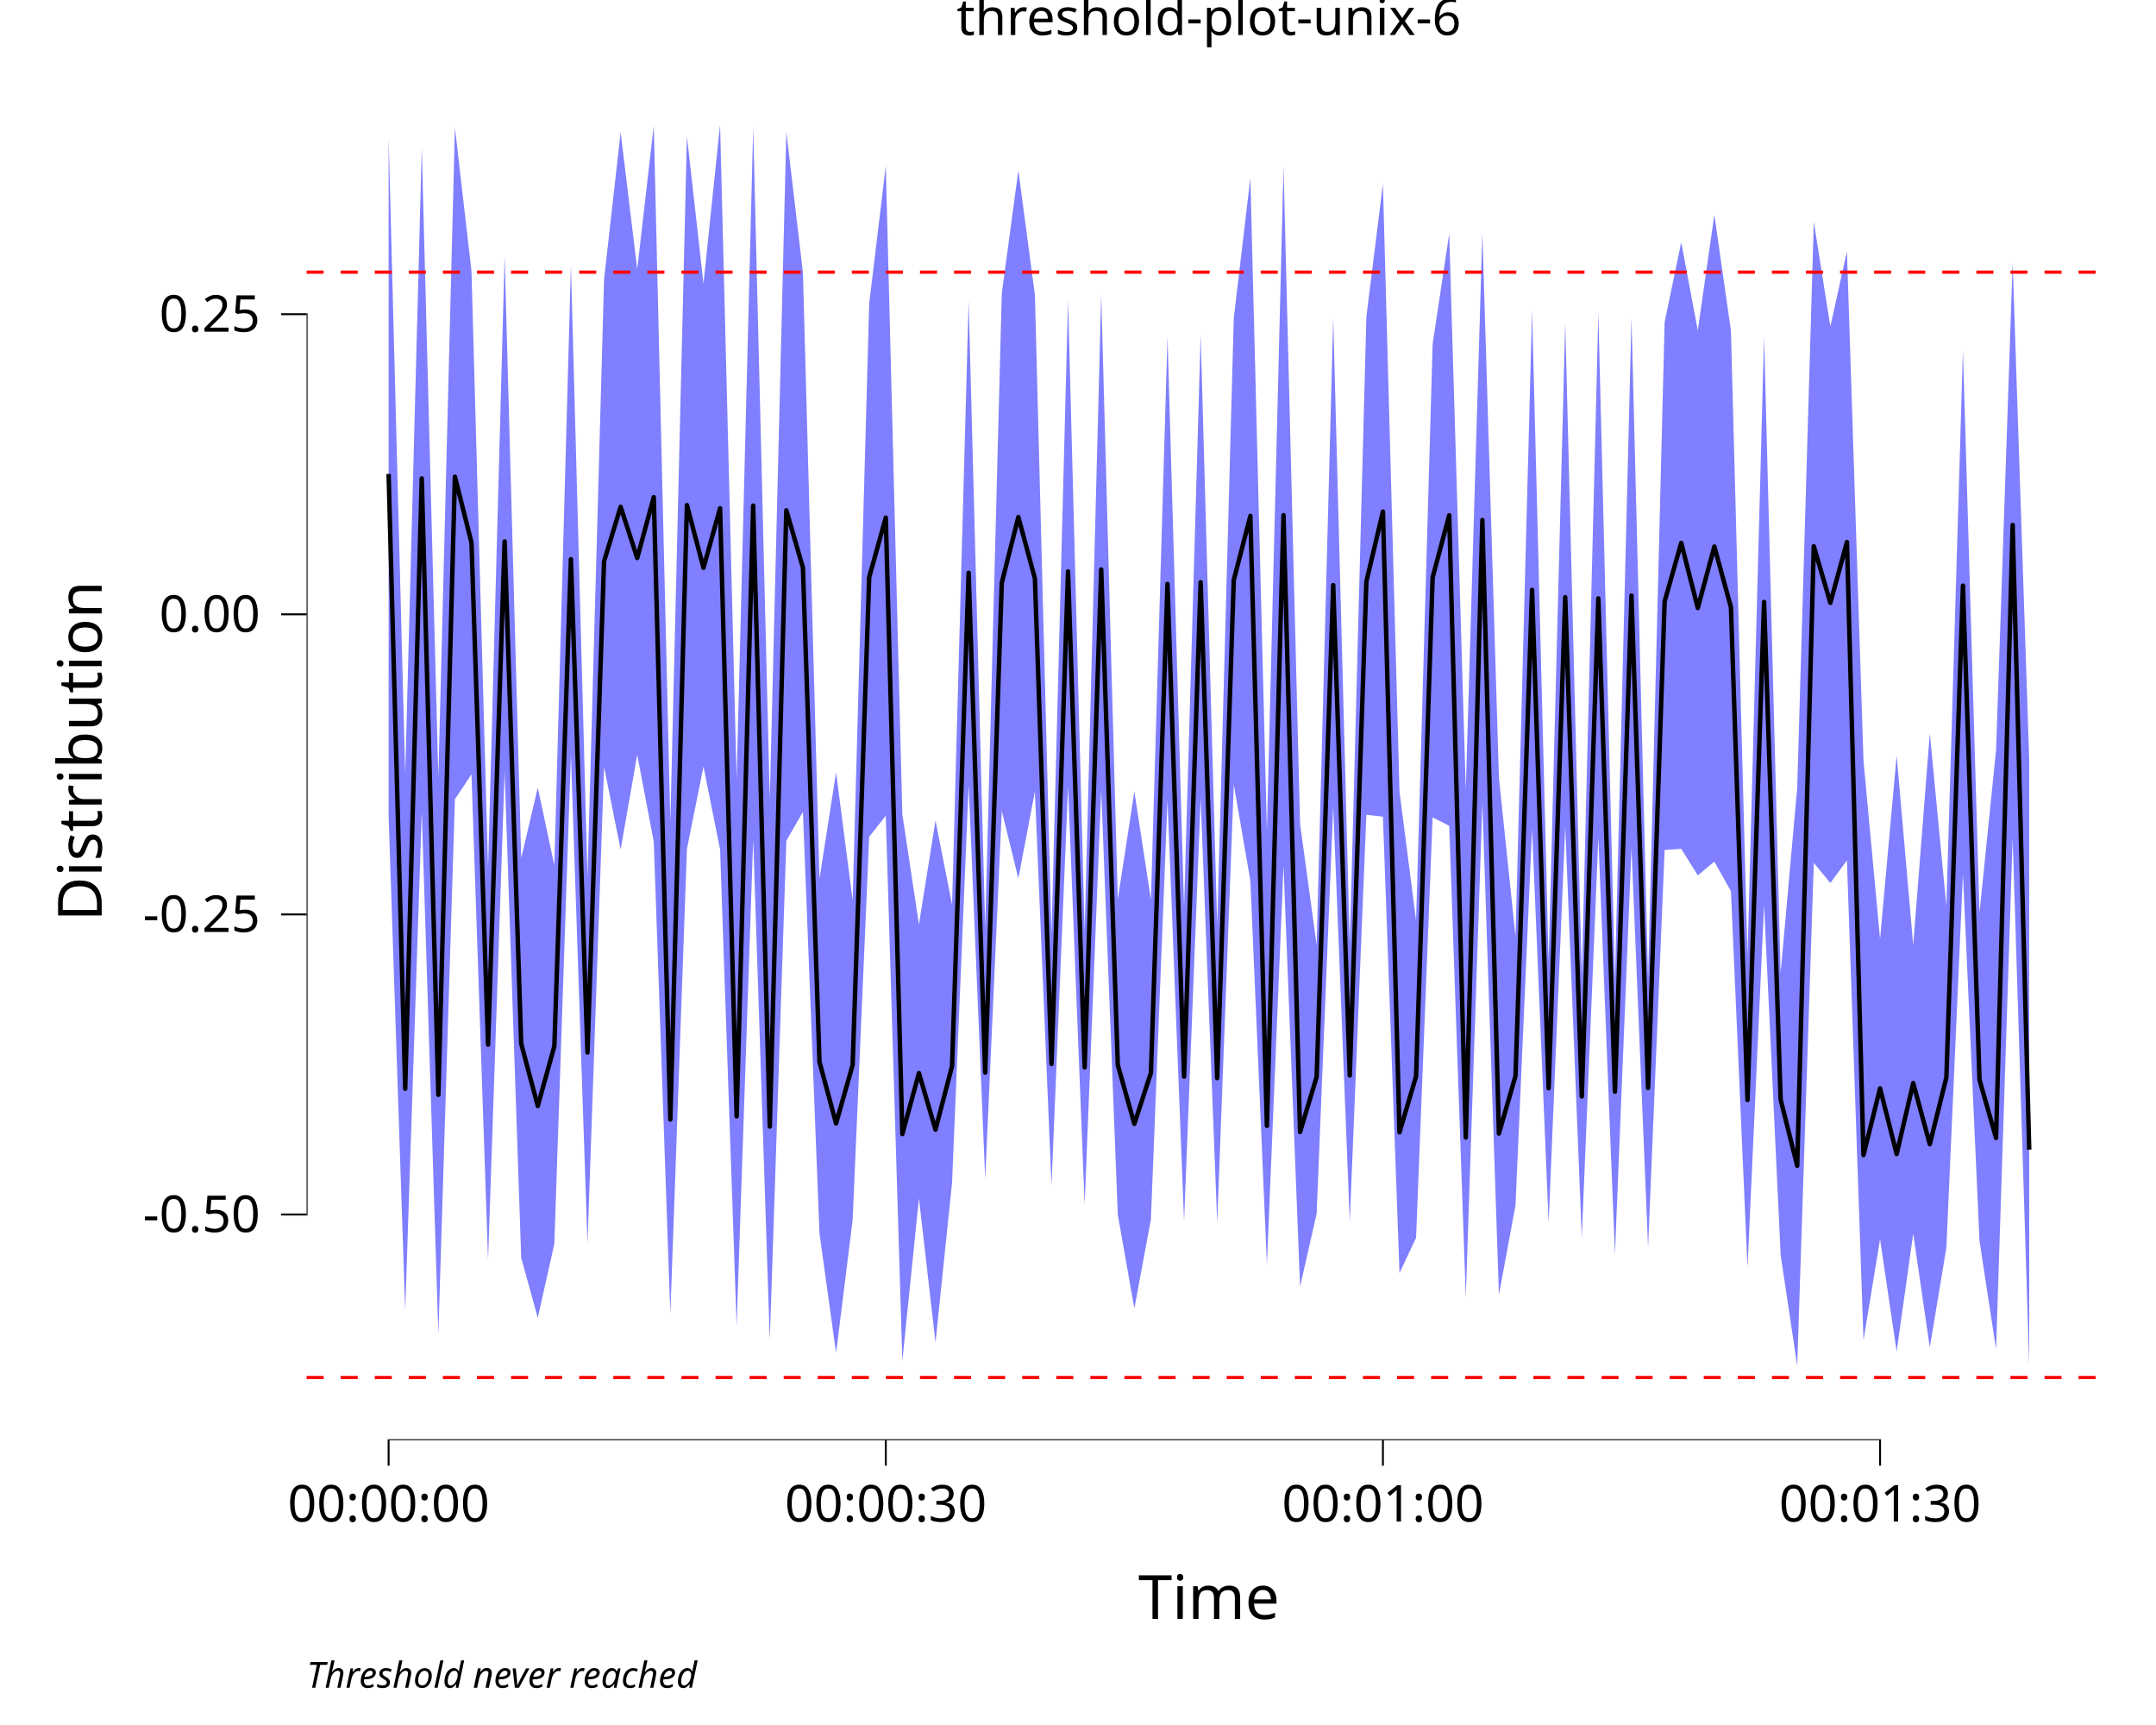
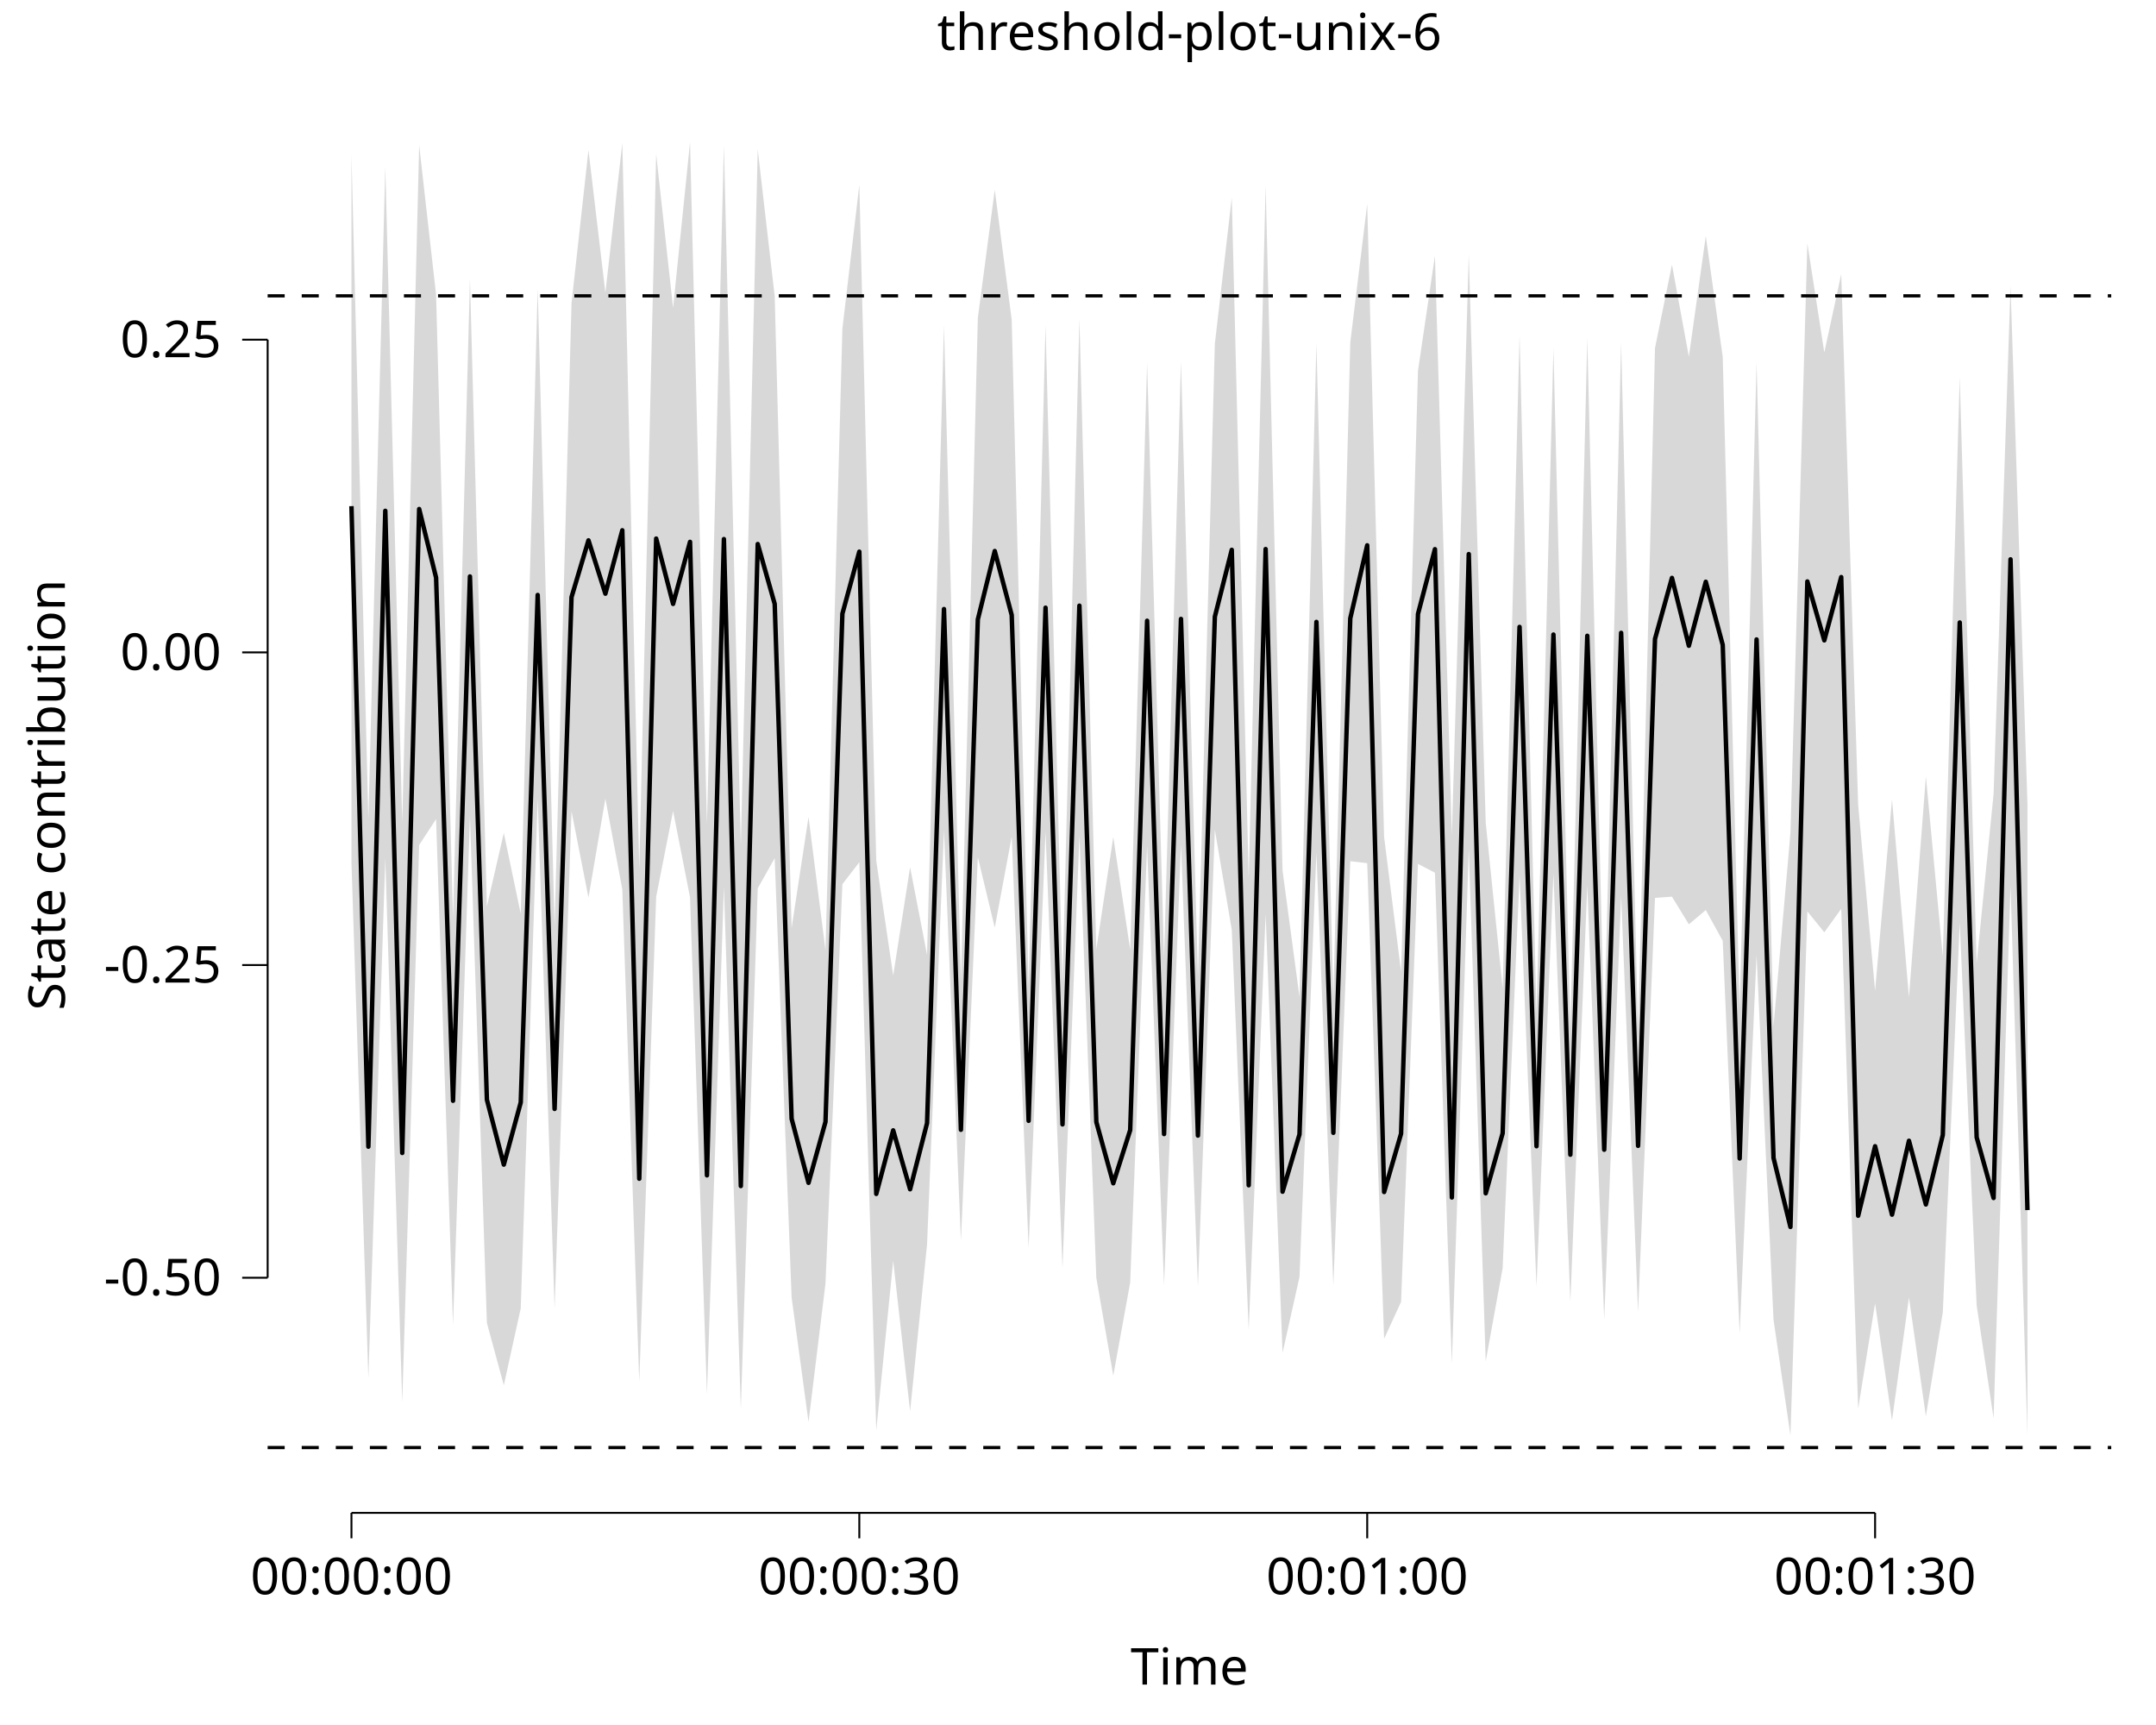
<svg xmlns="http://www.w3.org/2000/svg" class="svglite" data-engine-version="2.0" width="720.00pt" height="576.00pt" viewBox="0 0 720.00 576.00">
  <defs>
    <style type="text/css">
    .svglite line, .svglite polyline, .svglite polygon, .svglite path, .svglite rect, .svglite circle {
      fill: none;
      stroke: #000000;
      stroke-linecap: round;
      stroke-linejoin: round;
      stroke-miterlimit: 10.00;
    }
  </style>
  </defs>
  <rect width="100%" height="100%" style="stroke: none; fill: #FFFFFF;" />
  <defs>
    <clipPath id="cpMC4wMHw3MjAuMDB8MC4wMHw1NzYuMDA=">
      <rect x="0.00" y="0.00" width="720.00" height="576.00" />
    </clipPath>
  </defs>
  <g clip-path="url(#cpMC4wMHw3MjAuMDB8MC4wMHw1NzYuMDA=)">
    <rect x="0.00" y="0.00" width="720.00" height="576.00" style="stroke-width: 10.67; stroke: none;" />
  </g>
  <defs>
-     <clipPath id="cpMTAyLjM5fDcwNS4wNnwyMC43MXw0ODAuOTA=">
-       <rect x="102.39" y="20.71" width="602.67" height="460.19" />
+     <clipPath id="cpODkuMzh8NzA1LjA2fDI1LjY5fDUwNS4xNg==">
+       <rect x="89.38" y="25.69" width="615.67" height="479.47" />
    </clipPath>
  </defs>
-   <g clip-path="url(#cpMTAyLjM5fDcwNS4wNnwyMC43MXw0ODAuOTA=)">
-     <rect x="102.39" y="20.71" width="602.67" height="460.19" style="stroke-width: 10.67; stroke: none;" />
-     <polygon points="129.78,45.68 135.32,258.52 140.85,49.47 146.39,259.56 151.92,42.61 157.45,90.50 162.99,289.93 168.52,85.45 174.06,286.54 179.59,263.00 185.12,288.91 190.66,88.50 196.19,292.72 201.73,93.26 207.26,44.17 212.80,89.87 218.33,41.94 223.86,274.48 229.40,45.51 234.93,94.72 240.47,41.63 246.00,260.19 251.53,42.60 257.07,266.86 262.60,43.98 268.14,90.97 273.67,293.45 279.21,257.87 284.74,300.58 290.27,101.38 295.81,55.32 301.34,271.94 306.88,308.69 312.41,273.99 317.94,302.06 323.48,100.40 329.01,309.67 334.55,97.96 340.08,56.91 345.61,98.52 351.15,311.90 356.68,100.30 362.22,310.78 367.75,98.30 373.29,300.28 378.82,264.32 384.35,300.39 389.89,112.44 395.42,302.93 400.96,111.87 406.49,308.94 412.02,106.25 417.56,59.41 423.09,277.39 428.63,55.55 434.16,275.10 439.69,315.53 445.23,106.16 450.76,315.34 456.30,105.77 461.83,61.44 467.37,264.35 472.90,307.43 478.43,114.89 483.97,78.03 489.50,263.62 495.04,77.69 500.57,259.72 506.10,312.72 511.64,103.59 517.17,320.79 522.71,107.79 528.24,325.70 533.77,104.49 539.31,327.10 544.84,105.94 550.38,326.66 555.91,107.58 561.45,80.89 566.98,110.35 572.51,71.72 578.05,110.43 583.58,319.12 589.12,112.35 594.65,324.92 600.18,263.05 605.72,74.06 611.25,109.02 616.79,83.91 622.32,254.06 627.85,313.58 633.39,252.25 638.92,315.64 644.46,244.87 649.99,302.50 655.53,116.92 661.06,304.74 666.59,250.51 672.13,87.74 677.66,253.63 677.66,455.92 672.13,279.84 666.59,450.52 661.06,414.40 655.53,291.86 649.99,416.66 644.46,449.93 638.92,411.89 633.39,451.27 627.85,413.77 622.32,447.48 616.79,287.31 611.25,294.84 605.72,288.14 600.18,456.02 594.65,419.03 589.12,302.12 583.58,423.33 578.05,297.59 572.51,287.71 566.98,292.28 561.45,283.43 555.91,283.82 550.38,416.47 544.84,283.16 539.31,418.88 533.77,279.73 528.24,413.21 522.71,275.98 517.17,408.33 511.64,276.70 506.10,402.48 500.57,432.32 495.04,268.22 489.50,433.11 483.97,275.75 478.43,272.92 472.90,413.30 467.37,425.10 461.83,272.69 456.30,272.06 450.76,407.97 445.23,269.28 439.69,405.33 434.16,429.60 428.63,289.03 423.09,422.24 417.56,294.01 412.02,261.97 406.49,408.29 400.96,266.71 395.42,407.92 389.89,267.09 384.35,407.09 378.82,436.91 373.29,405.61 367.75,263.91 362.22,402.29 356.68,262.57 351.15,395.91 345.61,264.23 340.08,293.33 334.55,270.75 329.01,393.70 323.48,262.16 317.94,394.91 312.41,448.31 306.88,400.13 301.34,454.42 295.81,272.39 290.27,279.41 284.74,407.40 279.21,451.76 273.67,411.86 268.14,271.09 262.60,280.73 257.07,447.51 251.53,280.23 246.00,442.73 240.47,283.67 234.93,255.96 229.40,283.47 223.86,438.89 218.33,281.10 212.80,251.99 207.26,283.70 201.73,256.05 196.19,415.38 190.66,252.05 185.12,415.35 179.59,440.01 174.06,420.04 168.52,257.73 162.99,420.70 157.45,258.56 151.92,266.86 146.39,445.44 140.85,271.08 135.32,437.69 129.78,272.57 " style="stroke-width: 0.00; stroke: none; stroke-linecap: butt; fill: #0000FF; fill-opacity: 0.50;" />
-     <polyline points="129.78,45.68 135.32,258.52 140.85,49.47 146.39,259.56 151.92,42.61 157.45,90.50 162.99,289.93 168.52,85.45 174.06,286.54 179.59,263.00 185.12,288.91 190.66,88.50 196.19,292.72 201.73,93.26 207.26,44.17 212.80,89.87 218.33,41.94 223.86,274.48 229.40,45.51 234.93,94.72 240.47,41.63 246.00,260.19 251.53,42.60 257.07,266.86 262.60,43.98 268.14,90.97 273.67,293.45 279.21,257.87 284.74,300.58 290.27,101.38 295.81,55.32 301.34,271.94 306.88,308.69 312.41,273.99 317.94,302.06 323.48,100.40 329.01,309.67 334.55,97.96 340.08,56.91 345.61,98.52 351.15,311.90 356.68,100.30 362.22,310.78 367.75,98.30 373.29,300.28 378.82,264.32 384.35,300.39 389.89,112.44 395.42,302.93 400.96,111.87 406.49,308.94 412.02,106.25 417.56,59.41 423.09,277.39 428.63,55.55 434.16,275.10 439.69,315.53 445.23,106.16 450.76,315.34 456.30,105.77 461.83,61.44 467.37,264.35 472.90,307.43 478.43,114.89 483.97,78.03 489.50,263.62 495.04,77.69 500.57,259.72 506.10,312.72 511.64,103.59 517.17,320.79 522.71,107.79 528.24,325.70 533.77,104.49 539.31,327.10 544.84,105.94 550.38,326.66 555.91,107.58 561.45,80.89 566.98,110.35 572.51,71.72 578.05,110.43 583.58,319.12 589.12,112.35 594.65,324.92 600.18,263.05 605.72,74.06 611.25,109.02 616.79,83.91 622.32,254.06 627.85,313.58 633.39,252.25 638.92,315.64 644.46,244.87 649.99,302.50 655.53,116.92 661.06,304.74 666.59,250.51 672.13,87.74 677.66,253.63 " style="stroke-width: 1.07; stroke: none; stroke-linecap: butt;" />
-     <polyline points="677.66,455.92 672.13,279.84 666.59,450.52 661.06,414.40 655.53,291.86 649.99,416.66 644.46,449.93 638.92,411.89 633.39,451.27 627.85,413.77 622.32,447.48 616.79,287.31 611.25,294.84 605.72,288.14 600.18,456.02 594.65,419.03 589.12,302.12 583.58,423.33 578.05,297.59 572.51,287.71 566.98,292.28 561.45,283.43 555.91,283.82 550.38,416.47 544.84,283.16 539.31,418.88 533.77,279.73 528.24,413.21 522.71,275.98 517.17,408.33 511.64,276.70 506.10,402.48 500.57,432.32 495.04,268.22 489.50,433.11 483.97,275.75 478.43,272.92 472.90,413.30 467.37,425.10 461.83,272.69 456.30,272.06 450.76,407.97 445.23,269.28 439.69,405.33 434.16,429.60 428.63,289.03 423.09,422.24 417.56,294.01 412.02,261.97 406.49,408.29 400.96,266.71 395.42,407.92 389.89,267.09 384.35,407.09 378.82,436.91 373.29,405.61 367.75,263.91 362.22,402.29 356.68,262.57 351.15,395.91 345.61,264.23 340.08,293.33 334.55,270.75 329.01,393.70 323.48,262.16 317.94,394.91 312.41,448.31 306.88,400.13 301.34,454.42 295.81,272.39 290.27,279.41 284.74,407.40 279.21,451.76 273.67,411.86 268.14,271.09 262.60,280.73 257.07,447.51 251.53,280.23 246.00,442.73 240.47,283.67 234.93,255.96 229.40,283.47 223.86,438.89 218.33,281.10 212.80,251.99 207.26,283.70 201.73,256.05 196.19,415.38 190.66,252.05 185.12,415.35 179.59,440.01 174.06,420.04 168.52,257.73 162.99,420.70 157.45,258.56 151.92,266.86 146.39,445.44 140.85,271.08 135.32,437.69 129.78,272.57 " style="stroke-width: 1.07; stroke: none; stroke-linecap: butt;" />
-     <polyline points="129.78,158.26 135.32,363.55 140.85,159.76 146.39,365.56 151.92,159.19 157.45,181.17 162.99,348.83 168.52,180.80 174.06,348.49 179.59,369.30 185.12,349.37 190.66,186.73 196.19,351.44 201.73,187.43 207.26,169.23 212.80,186.32 218.33,166.01 223.86,373.82 229.40,168.67 234.93,189.60 240.47,169.72 246.00,372.74 251.53,168.83 257.07,376.16 262.60,170.40 268.14,189.59 273.67,354.60 279.21,375.13 284.74,355.60 290.27,192.74 295.81,172.85 301.34,378.68 306.88,358.32 312.41,377.20 317.94,356.01 323.48,191.25 329.01,358.13 334.55,194.58 340.08,172.65 345.61,193.17 351.15,355.26 356.68,190.81 362.22,356.41 367.75,190.16 373.29,355.63 378.82,375.27 384.35,358.24 389.89,195.00 395.42,359.50 400.96,194.41 406.49,359.99 412.02,193.70 417.56,172.27 423.09,375.92 428.63,172.03 434.16,377.98 439.69,359.60 445.23,195.37 450.76,359.11 456.30,194.22 461.83,170.82 467.37,378.08 472.90,359.38 478.43,192.82 483.97,172.06 489.50,379.83 495.04,173.64 500.57,378.50 506.10,359.26 511.64,196.98 517.17,363.40 522.71,199.42 528.24,366.11 533.77,199.82 539.31,364.52 544.84,198.88 550.38,363.28 555.91,200.82 561.45,181.28 566.98,203.01 572.51,182.50 578.05,202.75 583.58,367.33 589.12,200.99 594.65,367.16 600.18,389.27 605.72,182.41 611.25,201.28 616.79,181.00 622.32,385.68 627.85,363.41 633.39,385.34 638.92,361.66 644.46,382.06 649.99,359.79 655.53,195.56 661.06,360.56 666.59,379.99 672.13,175.31 677.66,383.87 " style="stroke-width: 1.49; stroke-linecap: butt;" />
-     <line x1="102.39" y1="90.87" x2="705.06" y2="90.87" style="stroke-width: 1.07; stroke: #FF0000; stroke-dasharray: 5.69,5.69; stroke-linecap: butt;" />
-     <line x1="102.39" y1="459.98" x2="705.06" y2="459.98" style="stroke-width: 1.07; stroke: #FF0000; stroke-dasharray: 5.69,5.69; stroke-linecap: butt;" />
-     <line x1="129.46" y1="480.90" x2="628.17" y2="480.90" style="stroke-width: 0.64; stroke-linecap: butt;" />
-     <line x1="102.39" y1="405.87" x2="102.39" y2="104.61" style="stroke-width: 0.64; stroke-linecap: butt;" />
-     <rect x="102.39" y="20.71" width="602.67" height="460.19" style="stroke-width: 0.00; stroke: none;" />
+   <g clip-path="url(#cpODkuMzh8NzA1LjA2fDI1LjY5fDUwNS4xNg==)">
+     <rect x="89.38" y="25.69" width="615.67" height="479.47" style="stroke-width: 10.67; stroke: none;" />
+     <polygon points="117.37,51.71 123.02,273.46 128.67,55.66 134.33,274.54 139.98,48.51 145.63,98.41 151.29,306.18 156.94,93.14 162.60,302.65 168.25,278.13 173.90,305.12 179.56,96.33 185.21,309.10 190.86,101.28 196.52,50.13 202.17,97.75 207.82,47.81 213.48,290.09 219.13,51.53 224.78,102.80 230.44,47.48 236.09,275.20 241.75,48.50 247.40,282.15 253.05,49.94 258.71,98.89 264.36,309.86 270.01,272.79 275.67,317.28 281.32,109.74 286.97,61.75 292.63,287.45 298.28,325.74 303.93,289.58 309.59,318.83 315.24,108.72 320.90,326.75 326.55,106.17 332.20,63.41 337.86,106.76 343.51,329.08 349.16,108.61 354.82,327.91 360.47,106.54 366.12,316.97 371.78,279.50 377.43,317.09 383.08,121.26 388.74,319.73 394.39,120.67 400.05,325.99 405.70,114.82 411.35,66.01 417.01,293.12 422.66,61.99 428.31,290.73 433.97,332.86 439.62,114.72 445.27,332.66 450.93,114.31 456.58,68.13 462.23,279.54 467.89,324.42 473.54,123.81 479.20,85.41 484.85,278.78 490.50,85.06 496.16,274.71 501.81,329.93 507.46,112.04 513.12,338.34 518.77,116.42 524.42,343.45 530.08,112.98 535.73,344.92 541.38,114.49 547.04,344.46 552.69,116.20 558.35,88.39 564.00,119.09 569.65,78.84 575.31,119.17 580.96,336.60 586.61,121.17 592.27,342.64 597.92,278.18 603.57,81.28 609.23,117.70 614.88,91.54 620.54,268.81 626.19,330.83 631.84,266.93 637.50,332.98 643.15,259.24 648.80,319.28 654.46,125.93 660.11,321.62 665.76,265.12 671.42,95.53 677.07,268.37 677.07,479.13 671.42,295.68 665.76,473.50 660.11,435.88 654.46,308.20 648.80,438.23 643.15,472.89 637.50,433.25 631.84,474.29 626.19,435.22 620.54,470.34 614.88,303.46 609.23,311.31 603.57,304.33 597.92,479.24 592.27,440.69 586.61,318.89 580.96,445.17 575.31,314.16 569.65,303.88 564.00,308.64 558.35,299.41 552.69,299.82 547.04,438.03 541.38,299.14 535.73,440.54 530.08,295.56 524.42,434.63 518.77,291.65 513.12,429.55 507.46,292.40 501.81,423.45 496.16,454.54 490.50,283.56 484.85,455.36 479.20,291.41 473.54,288.46 467.89,434.72 462.23,447.02 456.58,288.23 450.93,287.56 445.27,429.17 439.62,284.67 433.97,426.42 428.31,451.71 422.66,305.25 417.01,444.04 411.35,310.43 405.70,277.06 400.05,429.51 394.39,282.00 388.74,429.11 383.08,282.39 377.43,428.26 371.78,459.32 366.12,426.71 360.47,279.07 354.82,423.25 349.16,277.68 343.51,416.60 337.86,279.41 332.20,309.73 326.55,286.20 320.90,414.31 315.24,277.25 309.59,415.57 303.93,471.20 298.28,421.00 292.63,477.56 286.97,287.91 281.32,295.23 275.67,428.58 270.01,474.80 264.36,433.23 258.71,286.56 253.05,296.60 247.40,470.37 241.75,296.08 236.09,465.39 230.44,299.67 224.78,270.79 219.13,299.45 213.48,461.39 207.82,296.99 202.17,266.66 196.52,299.70 190.86,270.89 185.21,436.89 179.56,266.72 173.90,436.86 168.25,462.55 162.60,441.75 156.94,272.63 151.29,442.43 145.63,273.51 139.98,282.15 134.33,468.22 128.67,286.55 123.02,460.14 117.37,288.10 " style="stroke-width: 0.00; stroke: none; stroke-linecap: butt; fill: #B3B3B3; fill-opacity: 0.50;" />
+     <polyline points="117.37,51.71 123.02,273.46 128.67,55.66 134.33,274.54 139.98,48.51 145.63,98.41 151.29,306.18 156.94,93.14 162.60,302.65 168.25,278.13 173.90,305.12 179.56,96.33 185.21,309.10 190.86,101.28 196.52,50.13 202.17,97.75 207.82,47.81 213.48,290.09 219.13,51.53 224.78,102.80 230.44,47.48 236.09,275.20 241.75,48.50 247.40,282.15 253.05,49.94 258.71,98.89 264.36,309.86 270.01,272.79 275.67,317.28 281.32,109.74 286.97,61.75 292.63,287.45 298.28,325.74 303.93,289.58 309.59,318.83 315.24,108.72 320.90,326.75 326.55,106.17 332.20,63.41 337.86,106.76 343.51,329.08 349.16,108.61 354.82,327.91 360.47,106.54 366.12,316.97 371.78,279.50 377.43,317.09 383.08,121.26 388.74,319.73 394.39,120.67 400.05,325.99 405.70,114.82 411.35,66.01 417.01,293.12 422.66,61.99 428.31,290.73 433.97,332.86 439.62,114.72 445.27,332.66 450.93,114.31 456.58,68.13 462.23,279.54 467.89,324.42 473.54,123.81 479.20,85.41 484.85,278.78 490.50,85.06 496.16,274.71 501.81,329.93 507.46,112.04 513.12,338.34 518.77,116.42 524.42,343.45 530.08,112.98 535.73,344.92 541.38,114.49 547.04,344.46 552.69,116.20 558.35,88.39 564.00,119.09 569.65,78.84 575.31,119.17 580.96,336.60 586.61,121.17 592.27,342.64 597.92,278.18 603.57,81.28 609.23,117.70 614.88,91.54 620.54,268.81 626.19,330.83 631.84,266.93 637.50,332.98 643.15,259.24 648.80,319.28 654.46,125.93 660.11,321.62 665.76,265.12 671.42,95.53 677.07,268.37 " style="stroke-width: 1.07; stroke: none; stroke-linecap: butt;" />
+     <polyline points="677.07,479.13 671.42,295.68 665.76,473.50 660.11,435.88 654.46,308.20 648.80,438.23 643.15,472.89 637.50,433.25 631.84,474.29 626.19,435.22 620.54,470.34 614.88,303.46 609.23,311.31 603.57,304.33 597.92,479.24 592.27,440.69 586.61,318.89 580.96,445.17 575.31,314.16 569.65,303.88 564.00,308.64 558.35,299.41 552.69,299.82 547.04,438.03 541.38,299.14 535.73,440.54 530.08,295.56 524.42,434.63 518.77,291.65 513.12,429.55 507.46,292.40 501.81,423.45 496.16,454.54 490.50,283.56 484.85,455.36 479.20,291.41 473.54,288.46 467.89,434.72 462.23,447.02 456.58,288.23 450.93,287.56 445.27,429.17 439.62,284.67 433.97,426.42 428.31,451.71 422.66,305.25 417.01,444.04 411.35,310.43 405.70,277.06 400.05,429.51 394.39,282.00 388.74,429.11 383.08,282.39 377.43,428.26 371.78,459.32 366.12,426.71 360.47,279.07 354.82,423.25 349.16,277.68 343.51,416.60 337.86,279.41 332.20,309.73 326.55,286.20 320.90,414.31 315.24,277.25 309.59,415.57 303.93,471.20 298.28,421.00 292.63,477.56 286.97,287.91 281.32,295.23 275.67,428.58 270.01,474.80 264.36,433.23 258.71,286.56 253.05,296.60 247.40,470.37 241.75,296.08 236.09,465.39 230.44,299.67 224.78,270.79 219.13,299.45 213.48,461.39 207.82,296.99 202.17,266.66 196.52,299.70 190.86,270.89 185.21,436.89 179.56,266.72 173.90,436.86 168.25,462.55 162.60,441.75 156.94,272.63 151.29,442.43 145.63,273.51 139.98,282.15 134.33,468.22 128.67,286.55 123.02,460.14 117.37,288.10 " style="stroke-width: 1.07; stroke: none; stroke-linecap: butt;" />
+     <polyline points="117.37,169.01 123.02,382.89 128.67,170.57 134.33,384.99 139.98,169.97 145.63,192.88 151.29,367.56 156.94,192.49 162.60,367.20 168.25,388.88 173.90,368.12 179.56,198.67 185.21,370.28 190.86,199.40 196.52,180.43 202.17,198.24 207.82,177.07 213.48,393.59 219.13,179.84 224.78,201.65 230.44,180.94 236.09,392.46 241.75,180.01 247.40,396.03 253.05,181.66 258.71,201.65 264.36,373.56 270.01,394.96 275.67,374.61 281.32,204.92 286.97,184.21 292.63,398.66 298.28,377.44 303.93,397.11 309.59,375.03 315.24,203.37 320.90,377.24 326.55,206.84 332.20,184.00 337.86,205.37 343.51,374.25 349.16,202.92 354.82,375.45 360.47,202.24 366.12,374.64 371.78,395.11 377.43,377.36 383.08,207.28 388.74,378.67 394.39,206.67 400.05,379.18 405.70,205.93 411.35,183.60 417.01,395.78 422.66,183.34 428.31,397.92 433.97,378.77 439.62,207.67 445.27,378.26 450.93,206.47 456.58,182.09 462.23,398.03 467.89,378.55 473.54,205.01 479.20,183.38 484.85,399.85 490.50,185.02 496.16,398.46 501.81,378.42 507.46,209.34 513.12,382.74 518.77,211.89 524.42,385.56 530.08,212.30 535.73,383.90 541.38,211.32 547.04,382.61 552.69,213.35 558.35,192.98 564.00,215.63 569.65,194.26 575.31,215.35 580.96,386.83 586.61,213.53 592.27,386.65 597.92,409.69 603.57,194.16 609.23,213.82 614.88,192.70 620.54,405.95 626.19,382.75 631.84,405.59 637.50,380.92 643.15,402.18 648.80,378.98 654.46,207.86 660.11,379.78 665.76,400.02 671.42,186.77 677.07,404.06 " style="stroke-width: 1.49; stroke-linecap: butt;" />
+     <line x1="89.38" y1="98.79" x2="705.06" y2="98.79" style="stroke-width: 1.07; stroke-dasharray: 5.69,5.69; stroke-linecap: butt;" />
+     <line x1="89.38" y1="483.36" x2="705.06" y2="483.36" style="stroke-width: 1.07; stroke-dasharray: 5.69,5.69; stroke-linecap: butt;" />
+     <rect x="89.38" y="25.69" width="615.67" height="479.47" style="stroke-width: 0.00; stroke: none;" />
  </g>
  <g clip-path="url(#cpMC4wMHw3MjAuMDB8MC4wMHw1NzYuMDA=)">
-     <polyline points="102.39,480.90 102.39,20.71 " style="stroke-width: 0.00; stroke: none; stroke-linecap: square;" />
-     <text x="86.91" y="411.40" text-anchor="end" style="font-size: 17.00px; font-family: sans;" textLength="38.75px" lengthAdjust="spacingAndGlyphs">-0.50</text>
-     <text x="86.91" y="311.19" text-anchor="end" style="font-size: 17.00px; font-family: sans;" textLength="38.75px" lengthAdjust="spacingAndGlyphs">-0.25</text>
-     <text x="86.91" y="210.98" text-anchor="end" style="font-size: 17.00px; font-family: sans;" textLength="33.09px" lengthAdjust="spacingAndGlyphs">0.00</text>
-     <text x="86.91" y="110.77" text-anchor="end" style="font-size: 17.00px; font-family: sans;" textLength="33.09px" lengthAdjust="spacingAndGlyphs">0.25</text>
-     <polyline points="93.89,405.55 102.39,405.55 " style="stroke-width: 0.64; stroke-linecap: butt;" />
-     <polyline points="93.89,305.34 102.39,305.34 " style="stroke-width: 0.64; stroke-linecap: butt;" />
-     <polyline points="93.89,205.13 102.39,205.13 " style="stroke-width: 0.64; stroke-linecap: butt;" />
-     <polyline points="93.89,104.92 102.39,104.92 " style="stroke-width: 0.64; stroke-linecap: butt;" />
-     <polyline points="102.39,480.90 705.06,480.90 " style="stroke-width: 0.00; stroke: none; stroke-linecap: square;" />
-     <polyline points="129.78,489.41 129.78,480.90 " style="stroke-width: 0.64; stroke-linecap: butt;" />
-     <polyline points="295.81,489.41 295.81,480.90 " style="stroke-width: 0.64; stroke-linecap: butt;" />
-     <polyline points="461.83,489.41 461.83,480.90 " style="stroke-width: 0.64; stroke-linecap: butt;" />
-     <polyline points="627.85,489.41 627.85,480.90 " style="stroke-width: 0.64; stroke-linecap: butt;" />
-     <text x="129.78" y="508.08" text-anchor="middle" style="font-size: 17.00px; font-family: sans;" textLength="66.18px" lengthAdjust="spacingAndGlyphs">00:00:00</text>
-     <text x="295.81" y="508.08" text-anchor="middle" style="font-size: 17.00px; font-family: sans;" textLength="66.18px" lengthAdjust="spacingAndGlyphs">00:00:30</text>
-     <text x="461.83" y="508.08" text-anchor="middle" style="font-size: 17.00px; font-family: sans;" textLength="66.18px" lengthAdjust="spacingAndGlyphs">00:01:00</text>
-     <text x="627.85" y="508.08" text-anchor="middle" style="font-size: 17.00px; font-family: sans;" textLength="66.18px" lengthAdjust="spacingAndGlyphs">00:01:30</text>
-     <text x="403.72" y="540.59" text-anchor="middle" style="font-size: 20.40px; font-family: sans;" textLength="45.34px" lengthAdjust="spacingAndGlyphs">Time</text>
-     <text transform="translate(33.96,250.81) rotate(-90)" text-anchor="middle" style="font-size: 20.40px; font-family: sans;" textLength="102.04px" lengthAdjust="spacingAndGlyphs">Distribution</text>
-     <text x="403.72" y="11.70" text-anchor="middle" style="font-size: 17.00px; font-family: sans;" textLength="154.98px" lengthAdjust="spacingAndGlyphs">threshold-plot-unix-6</text>
-     <text x="102.39" y="563.55" style="font-size: 12.00px; font-style: italic; font-family: sans;" textLength="133.43px" lengthAdjust="spacingAndGlyphs">Threshold never reached</text>
+     <polyline points="89.38,426.65 89.38,113.43 " style="stroke-width: 0.64; stroke-linecap: butt;" />
+     <text x="73.90" y="432.50" text-anchor="end" style="font-size: 17.00px; font-family: sans;" textLength="38.75px" lengthAdjust="spacingAndGlyphs">-0.50</text>
+     <text x="73.90" y="328.10" text-anchor="end" style="font-size: 17.00px; font-family: sans;" textLength="38.75px" lengthAdjust="spacingAndGlyphs">-0.25</text>
+     <text x="73.90" y="223.69" text-anchor="end" style="font-size: 17.00px; font-family: sans;" textLength="33.09px" lengthAdjust="spacingAndGlyphs">0.00</text>
+     <text x="73.90" y="119.28" text-anchor="end" style="font-size: 17.00px; font-family: sans;" textLength="33.09px" lengthAdjust="spacingAndGlyphs">0.25</text>
+     <polyline points="80.88,426.65 89.38,426.65 " style="stroke-width: 0.64; stroke-linecap: butt;" />
+     <polyline points="80.88,322.25 89.38,322.25 " style="stroke-width: 0.64; stroke-linecap: butt;" />
+     <polyline points="80.88,217.84 89.38,217.84 " style="stroke-width: 0.64; stroke-linecap: butt;" />
+     <polyline points="80.88,113.43 89.38,113.43 " style="stroke-width: 0.64; stroke-linecap: butt;" />
+     <polyline points="117.37,505.16 626.19,505.16 " style="stroke-width: 0.64; stroke-linecap: butt;" />
+     <polyline points="117.37,513.66 117.37,505.16 " style="stroke-width: 0.64; stroke-linecap: butt;" />
+     <polyline points="286.97,513.66 286.97,505.16 " style="stroke-width: 0.64; stroke-linecap: butt;" />
+     <polyline points="456.58,513.66 456.58,505.16 " style="stroke-width: 0.64; stroke-linecap: butt;" />
+     <polyline points="626.19,513.66 626.19,505.16 " style="stroke-width: 0.64; stroke-linecap: butt;" />
+     <text x="117.37" y="532.34" text-anchor="middle" style="font-size: 17.00px; font-family: sans;" textLength="66.18px" lengthAdjust="spacingAndGlyphs">00:00:00</text>
+     <text x="626.19" y="532.34" text-anchor="middle" style="font-size: 17.00px; font-family: sans;" textLength="66.18px" lengthAdjust="spacingAndGlyphs">00:01:30</text>
+     <text x="286.97" y="532.34" text-anchor="middle" style="font-size: 17.00px; font-family: sans;" textLength="66.18px" lengthAdjust="spacingAndGlyphs">00:00:30</text>
+     <text x="456.58" y="532.34" text-anchor="middle" style="font-size: 17.00px; font-family: sans;" textLength="66.18px" lengthAdjust="spacingAndGlyphs">00:01:00</text>
+     <text x="397.22" y="562.51" text-anchor="middle" style="font-size: 17.00px; font-family: sans;" textLength="37.78px" lengthAdjust="spacingAndGlyphs">Time</text>
+     <text transform="translate(21.66,265.42) rotate(-90)" text-anchor="middle" style="font-size: 17.00px; font-family: sans;" textLength="132.31px" lengthAdjust="spacingAndGlyphs">State contribution</text>
+     <text x="397.22" y="16.68" text-anchor="middle" style="font-size: 17.00px; font-family: sans;" textLength="154.98px" lengthAdjust="spacingAndGlyphs">threshold-plot-unix-6</text>
  </g>
</svg>
